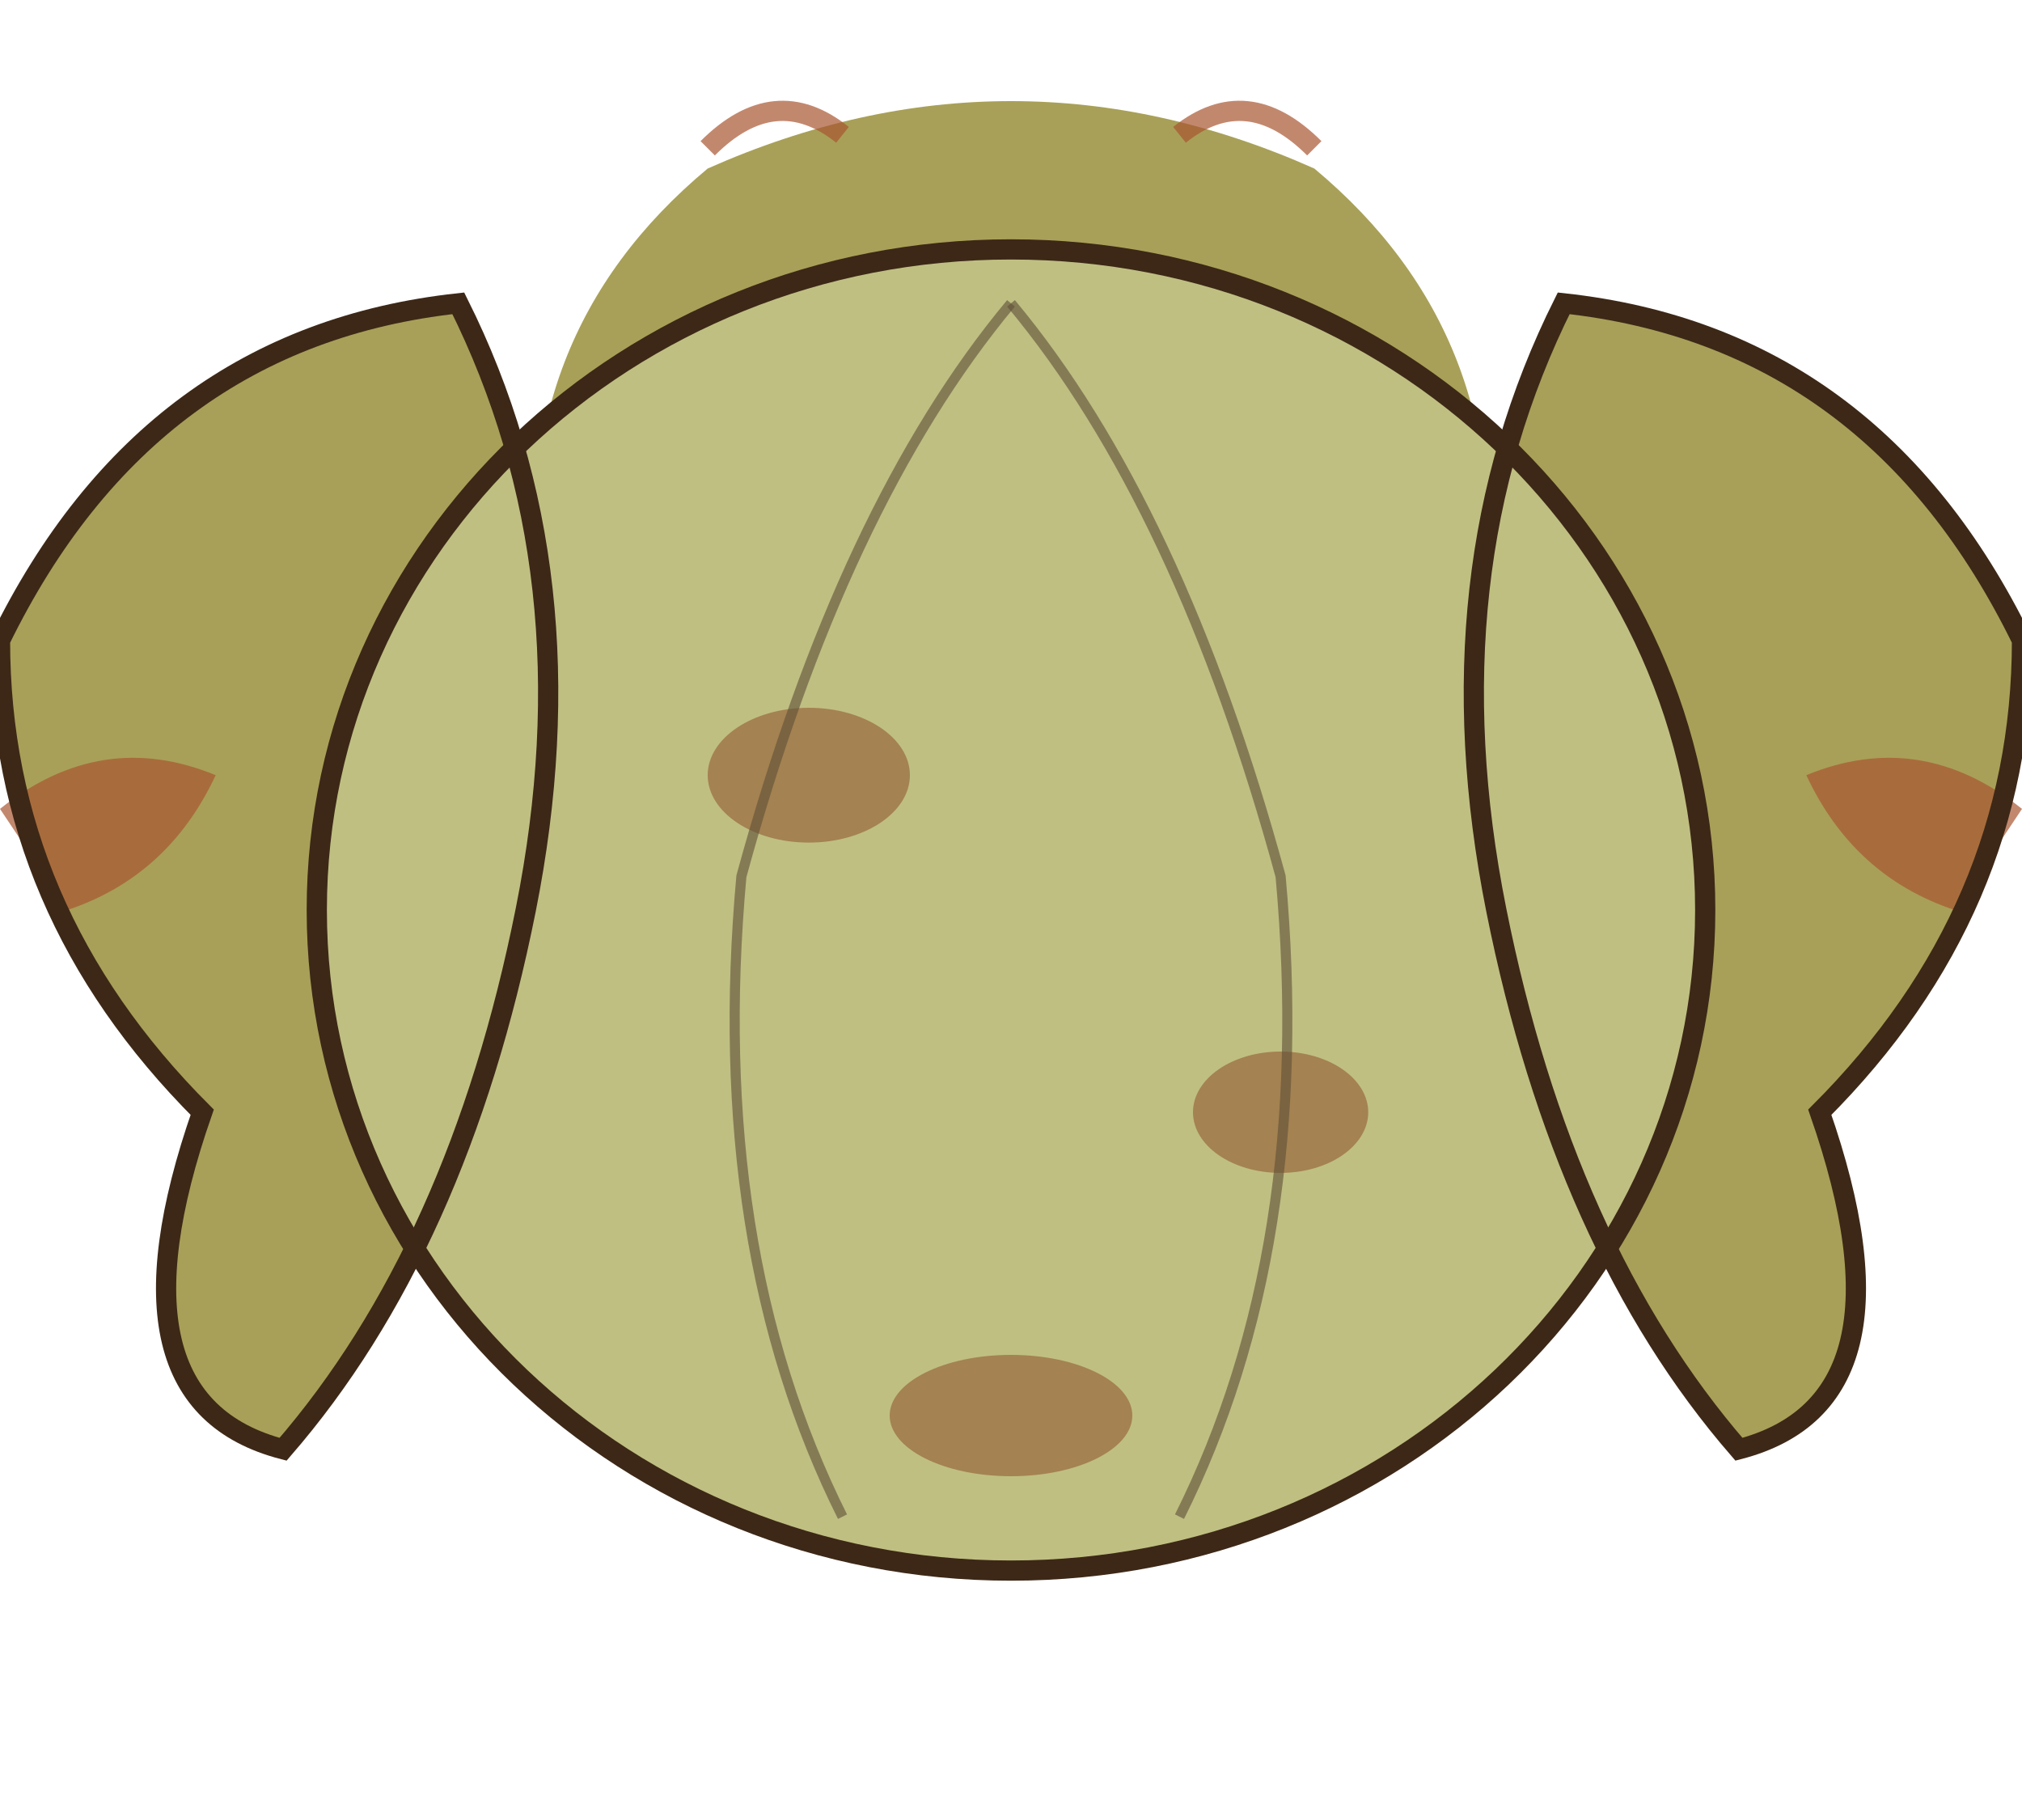
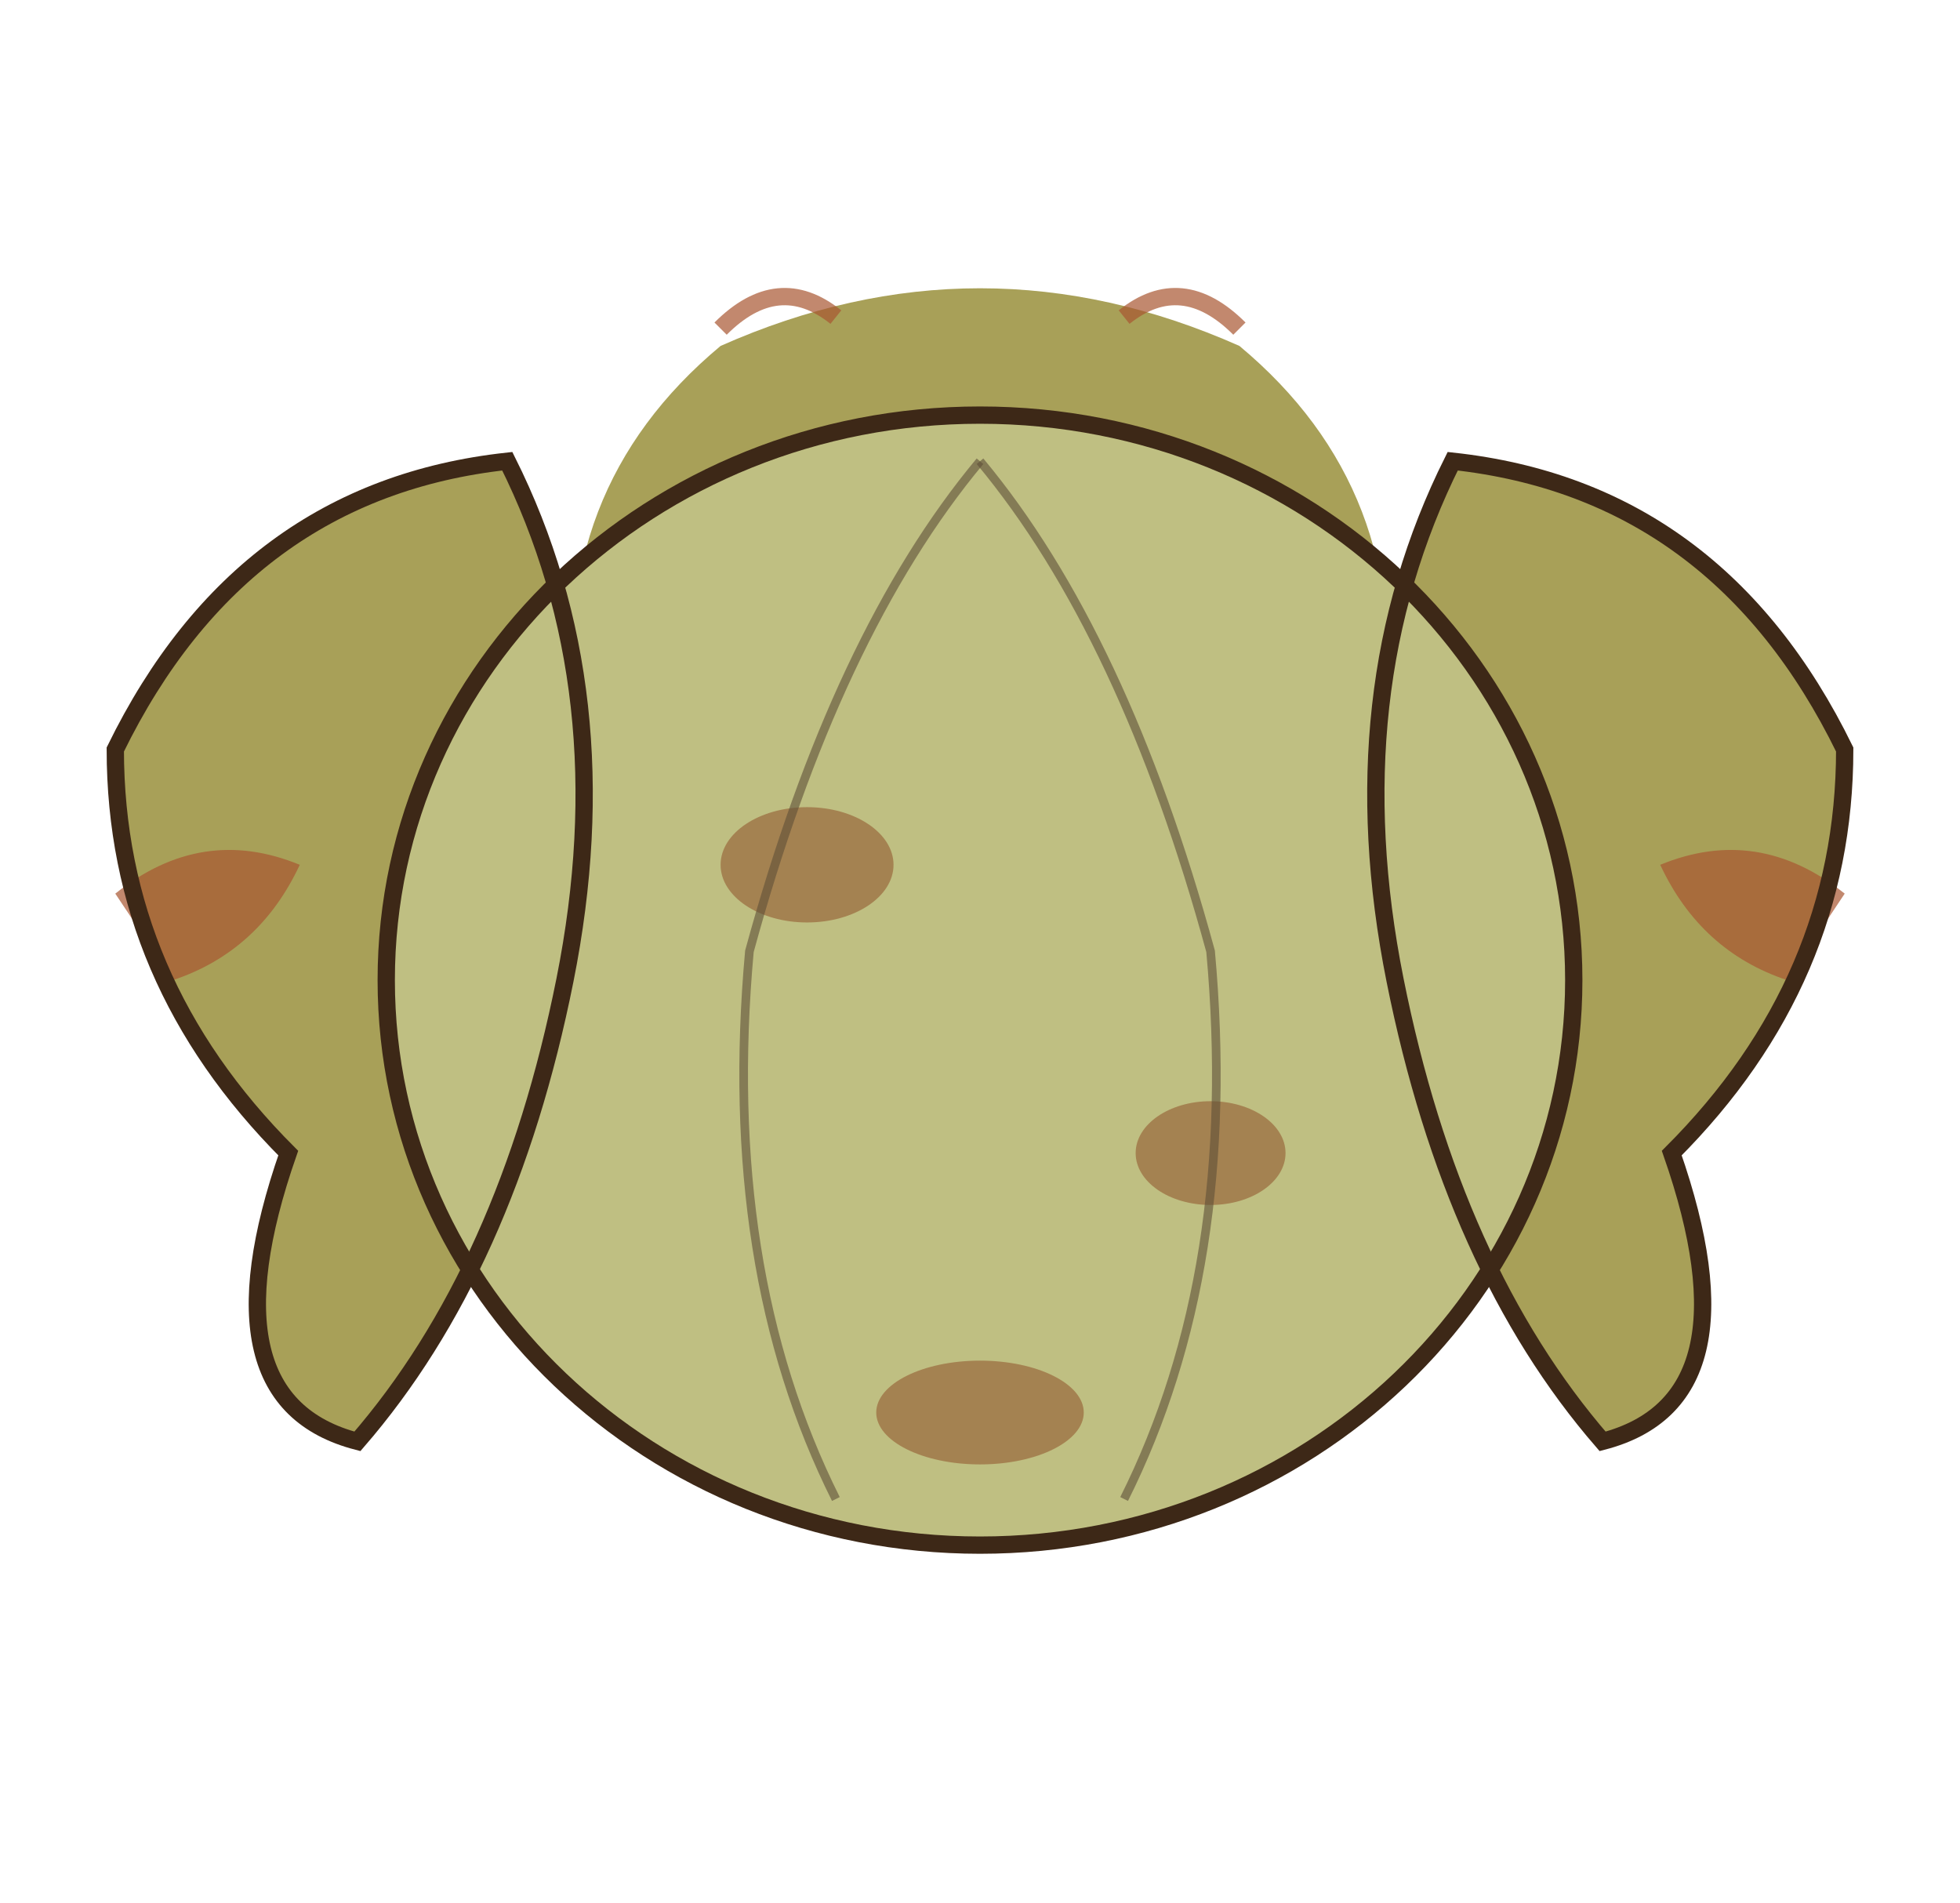
- <svg xmlns="http://www.w3.org/2000/svg" viewBox="-150 -130 300 270" font-family="Noto Sans CJK JP, sans-serif">
+ <svg xmlns="http://www.w3.org/2000/svg" viewBox="-170 -165 340 330" font-family="Noto Sans CJK JP, sans-serif">
  <path d="M 0 -85 Q -45 -70 -70 -40 Q -75 -80 -45 -105 Q 0 -125 45 -105 Q 75 -80 70 -40 Q 45 -70 0 -85 Z" fill="#A8A058" />
  <path d="M -45 -108 Q -35 -118 -25 -110" stroke="#A85530" stroke-width="3" fill="none" opacity="0.7" />
  <path d="M 25 -110 Q 35 -118 45 -108" stroke="#A85530" stroke-width="3" fill="none" opacity="0.7" />
  <path d="M -120 35 Q -150 5 -150 -35 Q -128 -80 -82 -85 Q -62 -45 -72 5 Q -82 55 -108 85 Q -135 78 -120 35 Z" fill="#A8A058" />
  <path d="M -150 -10 Q -135 -22 -118 -15 Q -125 0 -140 5 Z" fill="#A85530" opacity="0.7" />
  <path d="M 120 35 Q 150 5 150 -35 Q 128 -80 82 -85 Q 62 -45 72 5 Q 82 55 108 85 Q 135 78 120 35 Z" fill="#A8A058" />
  <path d="M 150 -10 Q 135 -22 118 -15 Q 125 0 140 5 Z" fill="#A85530" opacity="0.7" />
  <ellipse cx="0" cy="5" rx="103" ry="98" fill="#BFBF82" />
  <ellipse cx="-30" cy="-15" rx="15" ry="10" fill="#8A4520" opacity="0.5" />
  <ellipse cx="40" cy="35" rx="13" ry="9" fill="#8A4520" opacity="0.5" />
  <ellipse cx="0" cy="80" rx="18" ry="9" fill="#8A4520" opacity="0.5" />
  <path d="M 0 -85 Q -25 -55 -40 0 Q -45 55 -25 95" stroke="#5D4E37" stroke-width="1.5" fill="none" opacity="0.6" />
  <path d="M 0 -85 Q 25 -55 40 0 Q 45 55 25 95" stroke="#5D4E37" stroke-width="1.5" fill="none" opacity="0.6" />
  <ellipse cx="0" cy="5" rx="103" ry="98" stroke="#3D2817" stroke-width="3" fill="none" />
  <path d="M -120 35 Q -150 5 -150 -35 Q -128 -80 -82 -85 Q -62 -45 -72 5 Q -82 55 -108 85 Q -135 78 -120 35 Z" stroke="#3D2817" stroke-width="3" fill="none" />
  <path d="M 120 35 Q 150 5 150 -35 Q 128 -80 82 -85 Q 62 -45 72 5 Q 82 55 108 85 Q 135 78 120 35 Z" stroke="#3D2817" stroke-width="3" fill="none" />
</svg>
